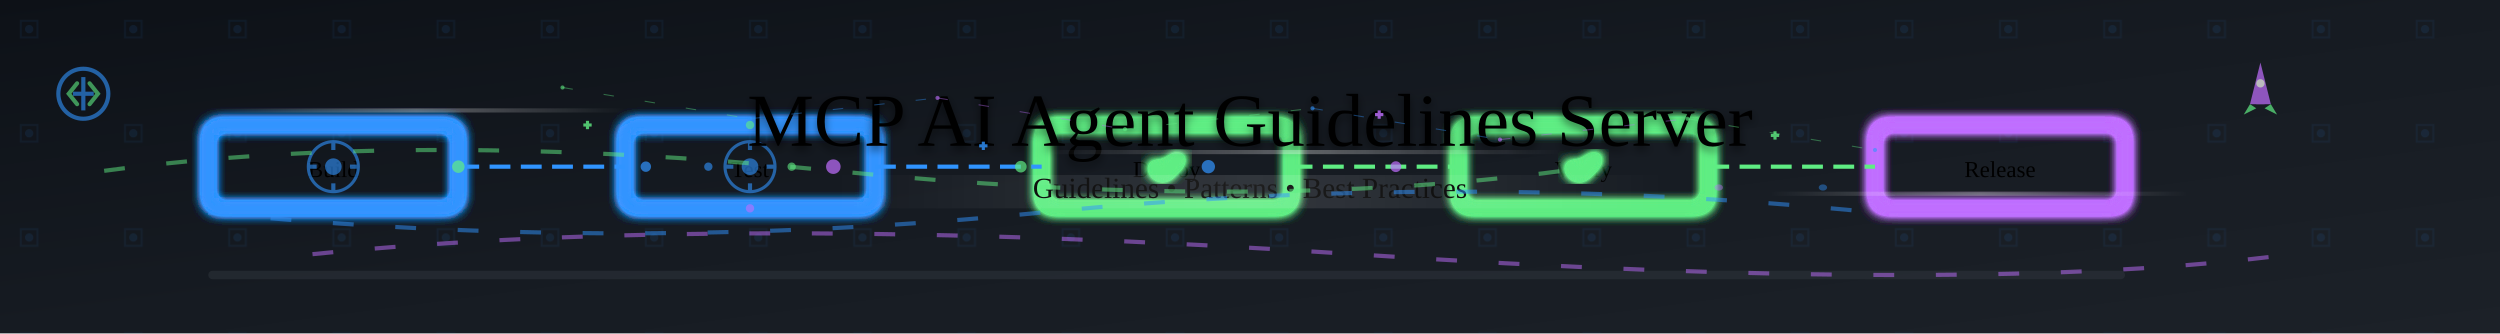
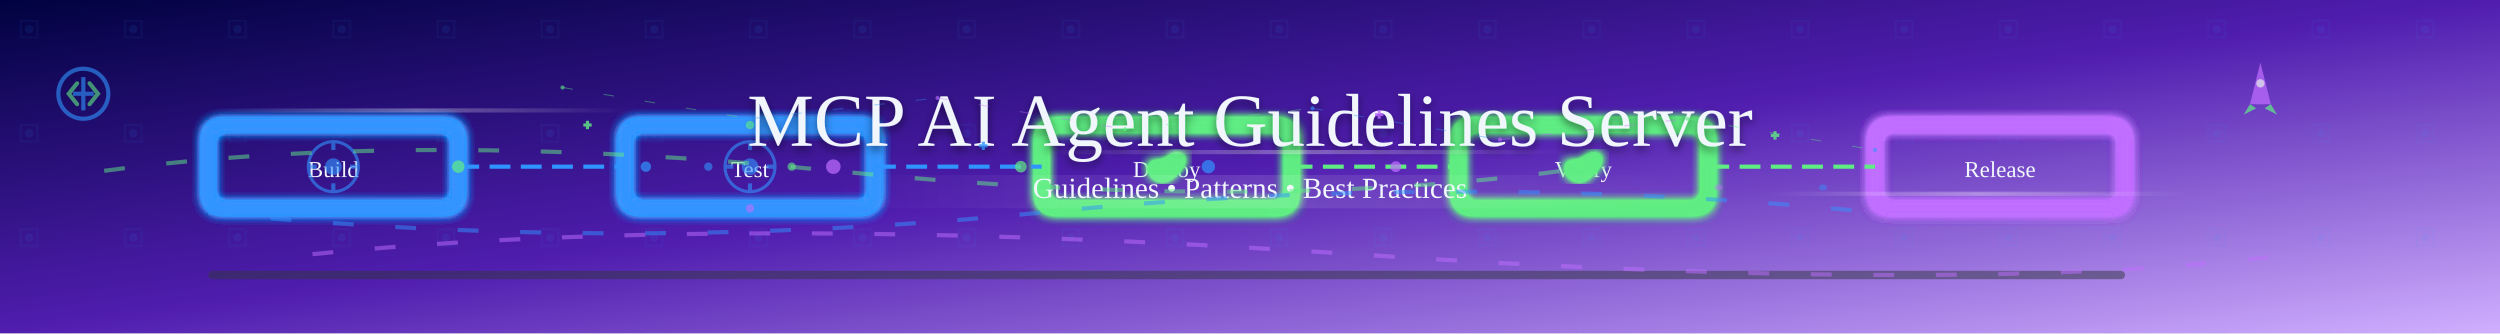
<svg xmlns="http://www.w3.org/2000/svg" width="1200" height="160" viewBox="0 0 1200 160" role="img" aria-label="CI/CD Pipeline">
  <defs>
    <linearGradient id="bgPipelineGrad" x1="0%" y1="0%" x2="100%" y2="100%">
-       <stop offset="0%" style="stop-color:#0d1117;stop-opacity:1">
-         <animate attributeName="stop-color" values="#0d1117;#1c2128;#0d1117" dur="4.0s" repeatCount="indefinite" />
+       <stop offset="0%" style="stop-color:#000240;stop-opacity:1">
+         <animate attributeName="stop-color" values="#000240;#501DAF;#000240" dur="4.0s" repeatCount="indefinite" />
      </stop>
-       <stop offset="50%" style="stop-color:#161b22;stop-opacity:1" />
-       <stop offset="100%" style="stop-color:#1c2128;stop-opacity:1">
-         <animate attributeName="stop-color" values="#1c2128;#0d1117;#1c2128" dur="4.0s" repeatCount="indefinite" />
+       <stop offset="50%" style="stop-color:#501DAF;stop-opacity:1" />
+       <stop offset="100%" style="stop-color:#D0B0FF;stop-opacity:1">
+         <animate attributeName="stop-color" values="#000240;#501DAF;#000240" dur="4.0s" repeatCount="indefinite" />
      </stop>
    </linearGradient>
    <radialGradient id="stageGlow" cx="50%" cy="50%" r="50%">
      <stop offset="0%" style="stop-color:#3094FF;stop-opacity:1" />
      <stop offset="50%" style="stop-color:#5FED83;stop-opacity:0.6" />
      <stop offset="100%" style="stop-color:#C06EFF;stop-opacity:0" />
    </radialGradient>
    <filter id="glow" x="-50%" y="-50%" width="200%" height="200%">
      <feGaussianBlur stdDeviation="3" result="blur" />
      <feColorMatrix in="blur" type="matrix" values="1 0 0 0 0  0 1 0 0 0  0 0 1 0 0  0 0 0 8 0" result="glow" />
      <feMerge>
        <feMergeNode in="glow" />
        <feMergeNode in="SourceGraphic" />
      </feMerge>
    </filter>
    <filter id="dropShadow" x="-50%" y="-50%" width="200%" height="200%">
      <feGaussianBlur in="SourceAlpha" stdDeviation="2" />
      <feOffset dx="0" dy="2" result="offsetblur" />
      <feFlood flood-color="#000000" flood-opacity="0.5" />
      <feComposite in2="offsetblur" operator="in" />
      <feMerge>
        <feMergeNode />
        <feMergeNode in="SourceGraphic" />
      </feMerge>
    </filter>
    <linearGradient id="shine02" x1="0%" y1="0%" x2="100%" y2="0%">
      <stop offset="0%" style="stop-color:#ffffff;stop-opacity:0" />
      <stop offset="50%" style="stop-color:#ffffff;stop-opacity:0.8" />
      <stop offset="100%" style="stop-color:#ffffff;stop-opacity:0" />
      <animate attributeName="x1" values="-100%;200%" dur="1.5s" repeatCount="indefinite" />
      <animate attributeName="x2" values="0%;300%" dur="1.5s" repeatCount="indefinite" />
    </linearGradient>
    <pattern id="pipelinePattern" x="0" y="0" width="50" height="50" patternUnits="userSpaceOnUse">
      <rect x="10" y="10" width="8" height="8" fill="none" stroke="#3094FF" stroke-width="1" opacity="0.2" />
      <circle cx="14" cy="14" r="2" fill="#3094FF" opacity="0.3" />
    </pattern>
  </defs>
  <style>
    @media (prefers-color-scheme: dark) {
      .text-primary { fill: #f0f6fc; font-family: 'SF Pro Display', -apple-system, BlinkMacSystemFont, 'Segoe UI', 'Roboto', 'Helvetica Neue', Arial, sans-serif; font-weight: 700; letter-spacing: -0.5px; }
      .text-secondary { fill: #c9d1d9; font-family: 'SF Pro Text', -apple-system, BlinkMacSystemFont, 'Segoe UI', 'Roboto', 'Helvetica Neue', Arial, sans-serif; font-weight: 500; letter-spacing: 0.5px; }
    }
    @media (prefers-color-scheme: light) {
      .text-primary { fill: #24292f; font-family: 'SF Pro Display', -apple-system, BlinkMacSystemFont, 'Segoe UI', 'Roboto', 'Helvetica Neue', Arial, sans-serif; font-weight: 700; letter-spacing: -0.5px; }
      .text-secondary { fill: #1f2328; font-family: 'SF Pro Text', -apple-system, BlinkMacSystemFont, 'Segoe UI', 'Roboto', 'Helvetica Neue', Arial, sans-serif; font-weight: 500; letter-spacing: 0.5px; }
    }
    
    .pipeline-stage { 
      animation: stage-activate 4s cubic-bezier(0.4, 0, 0.2, 1) infinite; 
      transform-origin: center;
    }
    @keyframes stage-activate {
      0%, 100% { opacity: 0.4; transform: scale(2.0); }
      50% { opacity: 1; transform: scale(2.2); }
    }
    
    .stage-flow {
      animation: flow-progress 3s linear infinite;
      stroke-dasharray: 10 5;
    }
    @keyframes flow-progress {
      to { stroke-dashoffset: -100; }
    }
    
    .gear-rotate {
      animation: gear-spin 8s linear infinite;
      transform-origin: center;
    }
    @keyframes gear-spin {
      to { transform: rotate(360deg); }
    }
    
    .progress-bar {
      animation: progress-fill 5s ease-in-out infinite;
    }
    @keyframes progress-fill {
      0% { width: 0; opacity: 0.5; }
      50% { width: 100%; opacity: 1; }
      100% { width: 100%; opacity: 0.5; }
    }
    
    .check-appear {
      animation: check-pop 2s cubic-bezier(0.4, 0, 0.2, 1) infinite;
      transform-origin: center;
    }
    @keyframes check-pop {
      0% { opacity: 0; transform: scale(0.0); }
      50% { opacity: 1; transform: scale(2.4); }
      100% { opacity: 0.7; transform: scale(2.0); }
    }
    
    @media (prefers-reduced-motion: reduce) { 
      * { animation: none !important; } 
    }
  
    /* Enhanced header particle effects */
    .h-particle {
      animation: h-particle-rise 5s ease-out infinite;
    }
    @keyframes h-particle-rise {
      0% { opacity: 0; transform: translateY(60px) scale(0); }
      50% { opacity: 1; transform: translateY(30px) scale(2.5); }
      100% { opacity: 0; transform: translateY(0) scale(0); }
    }
    
    .h-sparkle {
      animation: h-sparkle-twinkle 2s ease-in-out infinite;
      transform-origin: center;
    }
    @keyframes h-sparkle-twinkle {
      0%, 100% { opacity: 0; transform: scale(0) rotate(0deg); }
      50% { opacity: 1; transform: scale(3) rotate(180deg); }
    }
    
    /* Energy waves */
    .h-energy {
      stroke-dasharray: 10 20;
      animation: h-energy-pulse 4s linear infinite;
    }
    @keyframes h-energy-pulse {
      to { stroke-dashoffset: -200; }
    }
    
    /* Orbital elements */
    .h-orbit {
      animation: h-orbit-spin 15s linear infinite;
      transform-origin: center;
    }
    @keyframes h-orbit-spin {
      to { transform: rotate(360deg); }
    }
    
    /* Glow intensity */
    .h-glow-intense {
      animation: h-glow-pulse 3s ease-in-out infinite;
    }
    @keyframes h-glow-pulse {
      0%, 100% { filter: drop-shadow(0 0 5px currentColor); opacity: 0.6; }
      50% { filter: drop-shadow(0 0 15px currentColor); opacity: 1; }
    }
    
    /* Beam effect */
    .h-beam {
      animation: h-beam-sweep 5s ease-in-out infinite;
      transform-origin: center;
    }
    @keyframes h-beam-sweep {
      0%, 100% { opacity: 0; transform: scaleX(0); }
      50% { opacity: 0.8; transform: scaleX(4); }
    }
    
    /* Constellation effect */
    .h-star {
      animation: h-star-blink 4s ease-in-out infinite;
    }
    @keyframes h-star-blink {
      0%, 100% { opacity: 0.2; r: 1px; }
      50% { opacity: 1; r: 3px; }
    }
    
    /* Network lines */
    .h-network {
      stroke-dasharray: 5 15;
      animation: h-network-pulse 6s linear infinite;
      opacity: 0.4;
    }
    @keyframes h-network-pulse {
      0%, 100% { opacity: 0.2; }
      50% { opacity: 0.8; stroke-dashoffset: -100; }
    }
    
    </style>
  <rect width="1200" height="160" fill="url(#bgPipelineGrad)" />
  <rect width="1200" height="160" fill="url(#pipelinePattern)" opacity="0.3" />
  <g filter="url(#glow)">
    <rect class="pipeline-stage" x="100" y="60" width="120" height="40" rx="5" fill="none" stroke="#3094FF" stroke-width="2" style="animation-delay: 0s" />
    <rect class="pipeline-stage" x="300" y="60" width="120" height="40" rx="5" fill="none" stroke="#3094FF" stroke-width="2" style="animation-delay: 0.8s" />
    <rect class="pipeline-stage" x="500" y="60" width="120" height="40" rx="5" fill="none" stroke="#5FED83" stroke-width="2" style="animation-delay: 1.6s" />
    <rect class="pipeline-stage" x="700" y="60" width="120" height="40" rx="5" fill="none" stroke="#5FED83" stroke-width="2" style="animation-delay: 2.4s" />
    <rect class="pipeline-stage" x="900" y="60" width="120" height="40" rx="5" fill="none" stroke="#C06EFF" stroke-width="2" style="animation-delay: 3.2s" />
  </g>
  <path class="stage-flow" d="M 220 80 L 300 80" stroke="#3094FF" stroke-width="2" marker-end="url(#arrow)" style="animation-delay: 0s" />
  <path class="stage-flow" d="M 420 80 L 500 80" stroke="#3094FF" stroke-width="2" marker-end="url(#arrow)" style="animation-delay: 0.8s" />
  <path class="stage-flow" d="M 620 80 L 700 80" stroke="#5FED83" stroke-width="2" marker-end="url(#arrow)" style="animation-delay: 1.6s" />
  <path class="stage-flow" d="M 820 80 L 900 80" stroke="#5FED83" stroke-width="2" marker-end="url(#arrow)" style="animation-delay: 2.4s" />
-   <text x="160" y="85" text-anchor="middle" class="text-secondary" font-size="11">Build</text>
-   <text x="360" y="85" text-anchor="middle" class="text-secondary" font-size="11">Test</text>
-   <text x="560" y="85" text-anchor="middle" class="text-secondary" font-size="11">Deploy</text>
-   <text x="760" y="85" text-anchor="middle" class="text-secondary" font-size="11">Verify</text>
-   <text x="960" y="85" text-anchor="middle" class="text-secondary" font-size="11">Release</text>
+   <text x="160" y="85" text-anchor="middle" class="text-secondary" font-size="11" fill="#f0f6fc">Build</text>
+   <text x="360" y="85" text-anchor="middle" class="text-secondary" font-size="11" fill="#f0f6fc">Test</text>
+   <text x="560" y="85" text-anchor="middle" class="text-secondary" font-size="11" fill="#f0f6fc">Deploy</text>
+   <text x="760" y="85" text-anchor="middle" class="text-secondary" font-size="11" fill="#f0f6fc">Verify</text>
+   <text x="960" y="85" text-anchor="middle" class="text-secondary" font-size="11" fill="#f0f6fc">Release</text>
  <g class="gear-rotate" transform="translate(160, 80)" opacity="0.6">
    <circle r="12" fill="none" stroke="#3094FF" stroke-width="1.5" />
    <path d="M -12 0 L -8 0 M 12 0 L 8 0 M 0 -12 L 0 -8 M 0 12 L 0 8" stroke="#3094FF" stroke-width="2" />
    <circle r="4" fill="#3094FF" />
  </g>
  <g class="gear-rotate" transform="translate(360, 80)" opacity="0.6" style="animation-delay: -2s">
    <circle r="12" fill="none" stroke="#3094FF" stroke-width="1.5" />
    <path d="M -12 0 L -8 0 M 12 0 L 8 0 M 0 -12 L 0 -8 M 0 12 L 0 8" stroke="#3094FF" stroke-width="2" />
    <circle r="4" fill="#3094FF" />
  </g>
  <g class="check-appear" transform="translate(560, 80)" filter="url(#glow)" style="animation-delay: 0s">
    <path d="M -6 0 L -2 4 L 6 -4" fill="none" stroke="#5FED83" stroke-width="3" stroke-linecap="round" />
  </g>
  <g class="check-appear" transform="translate(760, 80)" filter="url(#glow)" style="animation-delay: 1s">
    <path d="M -6 0 L -2 4 L 6 -4" fill="none" stroke="#5FED83" stroke-width="3" stroke-linecap="round" />
  </g>
  <g transform="translate(1080, 30)" opacity="0.7">
    <path d="M 0 20 L 5 0 L 10 20 Z" fill="#C06EFF" />
    <rect x="3" y="12" width="4" height="8" fill="#C06EFF" />
    <circle cx="5" cy="10" r="2" fill="#ffffff" />
    <path d="M 0 20 L -3 25 L 3 22 Z" fill="#5FED83" />
    <path d="M 10 20 L 13 25 L 7 22 Z" fill="#5FED83" />
  </g>
  <g opacity="0.5">
    <rect x="100" y="130" width="920" height="4" rx="2" fill="#30363d" />
    <rect class="progress-bar" x="100" y="130" height="4" rx="2" fill="url(#stageGlow)" style="animation-delay: 0s" />
  </g>
  <g transform="translate(25, 30)" opacity="0.6">
    <circle cx="15" cy="15" r="12" fill="none" stroke="#3094FF" stroke-width="2" />
    <path d="M 15 7 L 15 23 M 10 15 L 20 15" stroke="#3094FF" stroke-width="2" />
    <path d="M 12 10 L 8 15 L 12 20" fill="none" stroke="#5FED83" stroke-width="2" stroke-linecap="round" />
    <path d="M 18 10 L 22 15 L 18 20" fill="none" stroke="#5FED83" stroke-width="2" stroke-linecap="round" />
  </g>
-   <text x="600" y="70" text-anchor="middle" class="text-primary" font-size="36" filter="url(#dropShadow)">MCP AI Agent Guidelines Server</text>
-   <text x="600" y="95" text-anchor="middle" class="subtitle text-secondary" font-size="14">Guidelines • Patterns • Best Practices</text>
+   <text x="600" y="70" text-anchor="middle" class="text-primary" font-size="36" filter="url(#dropShadow)" fill="#f0f6fc">MCP AI Agent Guidelines Server</text>
+   <text x="600" y="95" text-anchor="middle" class="subtitle text-secondary" font-size="14" fill="#f0f6fc">Guidelines • Patterns • Best Practices</text>
  <rect x="400" y="84" width="400" height="16" fill="url(#shine02)" opacity="0.15" />
  <g opacity="0.7">
    <circle class="h-particle" cx="220" cy="80" r="3" fill="#5FED83" style="animation-delay: 0s" />
    <circle class="h-particle" cx="310" cy="80" r="2.5" fill="#3094FF" style="animation-delay: 0.7s" />
    <circle class="h-particle" cx="400" cy="80" r="3.5" fill="#C06EFF" style="animation-delay: 1.4s" />
    <circle class="h-particle" cx="490" cy="80" r="2.8" fill="#5FED83" style="animation-delay: 2.1s" />
    <circle class="h-particle" cx="580" cy="80" r="3.2" fill="#3094FF" style="animation-delay: 2.8s" />
    <circle class="h-particle" cx="670" cy="80" r="2.6" fill="#C06EFF" style="animation-delay: 3.5s" />
  </g>
  <g opacity="0.8">
    <path class="h-sparkle" d="M 280 60 L 284 60 M 282 58 L 282 62" stroke="#5FED83" stroke-width="1.5" style="animation-delay: 0s" />
    <path class="h-sparkle" d="M 470 70 L 474 70 M 472 68 L 472 72" stroke="#3094FF" stroke-width="1.5" style="animation-delay: 0.5s" />
    <path class="h-sparkle" d="M 660 55 L 664 55 M 662 53 L 662 57" stroke="#C06EFF" stroke-width="1.5" style="animation-delay: 1s" />
    <path class="h-sparkle" d="M 850 65 L 854 65 M 852 63 L 852 67" stroke="#5FED83" stroke-width="1.5" style="animation-delay: 1.5s" />
  </g>
  <g opacity="0.5">
    <path class="h-energy" d="M 50 82 Q 200 62, 400 82 T 750 82" stroke="#5FED83" stroke-width="2" fill="none" style="animation-delay: 0s" />
    <path class="h-energy" d="M 100 102 Q 300 122, 500 102 T 900 102" stroke="#3094FF" stroke-width="2" fill="none" style="animation-delay: 1s" />
    <path class="h-energy" d="M 150 122 Q 350 102, 650 122 T 1100 122" stroke="#C06EFF" stroke-width="2" fill="none" style="animation-delay: 2s" />
  </g>
  <g opacity="0.6">
    <g class="h-orbit" transform="translate(360, 80)">
      <circle cx="20" cy="0" r="2" fill="#5FED83" />
      <circle cx="-20" cy="0" r="2" fill="#3094FF" />
      <circle cx="0" cy="20" r="2" fill="#C06EFF" />
      <circle cx="0" cy="-20" r="2" fill="#5FED83" />
    </g>
    <g class="h-orbit" transform="translate(850, 90)" style="animation-direction: reverse; animation-duration: 20s;">
      <ellipse cx="25" cy="0" rx="2" ry="1.5" fill="#3094FF" opacity="0.7" />
      <ellipse cx="-25" cy="0" rx="2" ry="1.5" fill="#C06EFF" opacity="0.7" />
    </g>
  </g>
  <g opacity="0.4">
    <rect class="h-beam" x="100" y="52" width="200" height="2" fill="url(#shine02)" style="animation-delay: 0s" />
    <rect class="h-beam" x="500" y="72" width="250" height="2" fill="url(#shine02)" style="animation-delay: 1.5s" />
    <rect class="h-beam" x="850" y="92" width="200" height="2" fill="url(#shine02)" style="animation-delay: 3s" />
  </g>
  <g class="h-glow-intense" opacity="0.6">
    <circle class="h-star" cx="270" cy="42" r="1" fill="#5FED83" style="animation-delay: 0s" />
    <circle class="h-star" cx="360" cy="57" r="1" fill="#3094FF" style="animation-delay: 0.4s" />
    <circle class="h-star" cx="450" cy="47" r="1" fill="#C06EFF" style="animation-delay: 0.8s" />
    <circle class="h-star" cx="540" cy="62" r="1" fill="#5FED83" style="animation-delay: 1.2s" />
    <circle class="h-star" cx="630" cy="52" r="1" fill="#3094FF" style="animation-delay: 1.6s" />
    <circle class="h-star" cx="720" cy="67" r="1" fill="#C06EFF" style="animation-delay: 2s" />
    <circle class="h-star" cx="810" cy="57" r="1" fill="#5FED83" style="animation-delay: 2.4s" />
    <circle class="h-star" cx="900" cy="72" r="1" fill="#3094FF" style="animation-delay: 2.8s" />
  </g>
  <g class="h-network">
    <line x1="270" y1="42" x2="360" y2="57" stroke="#5FED83" stroke-width="0.5" />
    <line x1="360" y1="57" x2="450" y2="47" stroke="#3094FF" stroke-width="0.5" />
    <line x1="450" y1="47" x2="540" y2="62" stroke="#C06EFF" stroke-width="0.5" />
    <line x1="540" y1="62" x2="630" y2="52" stroke="#5FED83" stroke-width="0.5" />
    <line x1="630" y1="52" x2="720" y2="67" stroke="#3094FF" stroke-width="0.5" />
    <line x1="720" y1="67" x2="810" y2="57" stroke="#C06EFF" stroke-width="0.5" />
    <line x1="810" y1="57" x2="900" y2="72" stroke="#5FED83" stroke-width="0.5" />
  </g>
</svg>
